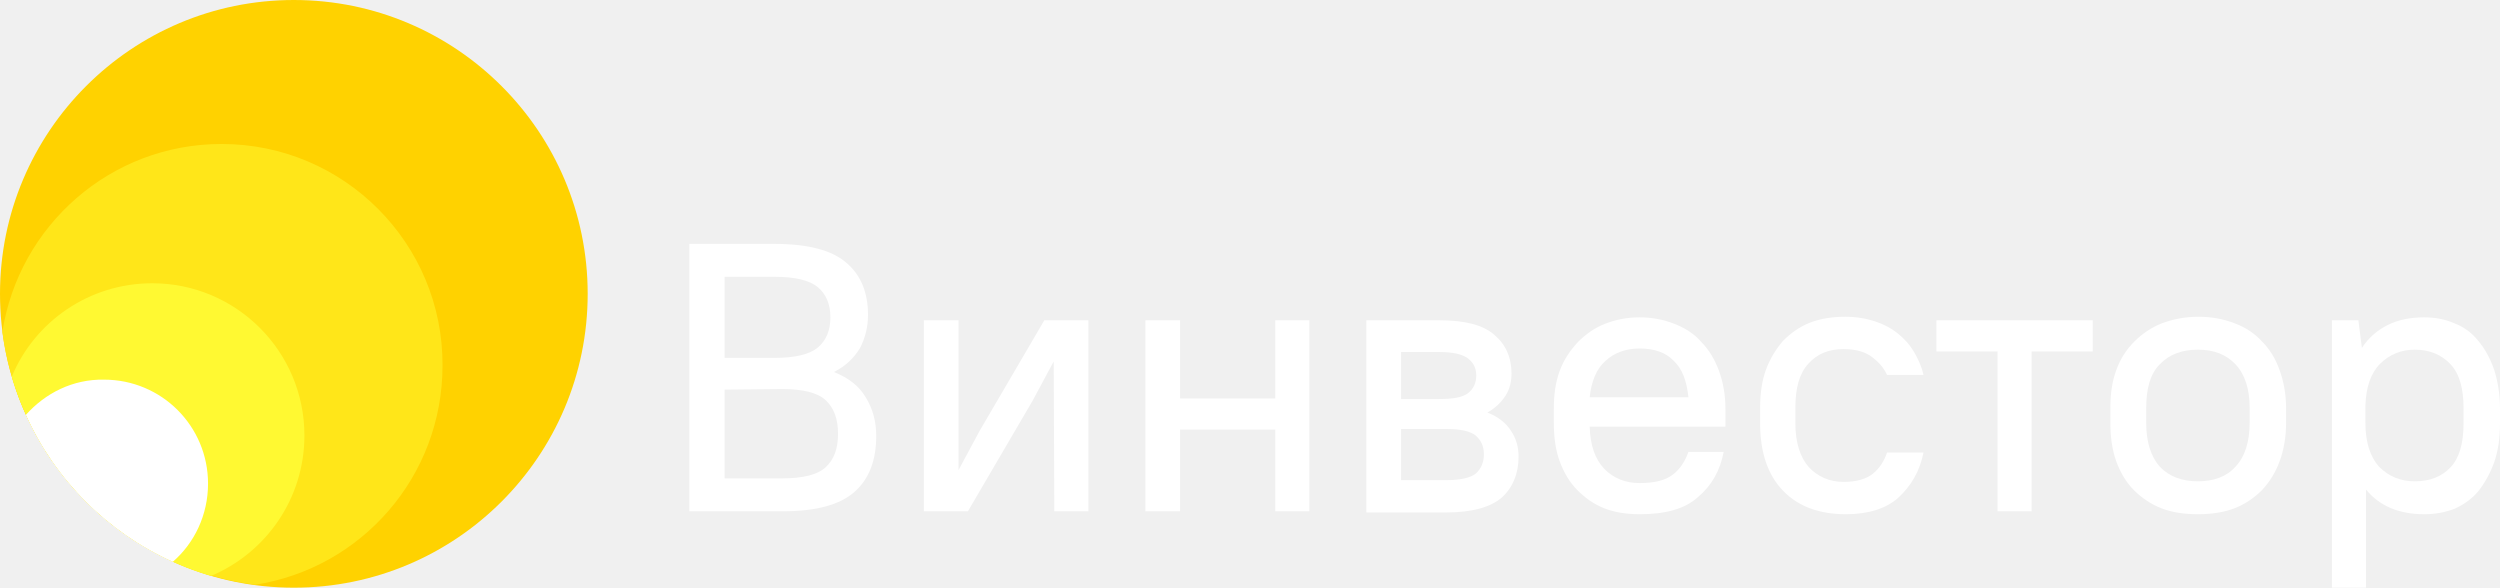
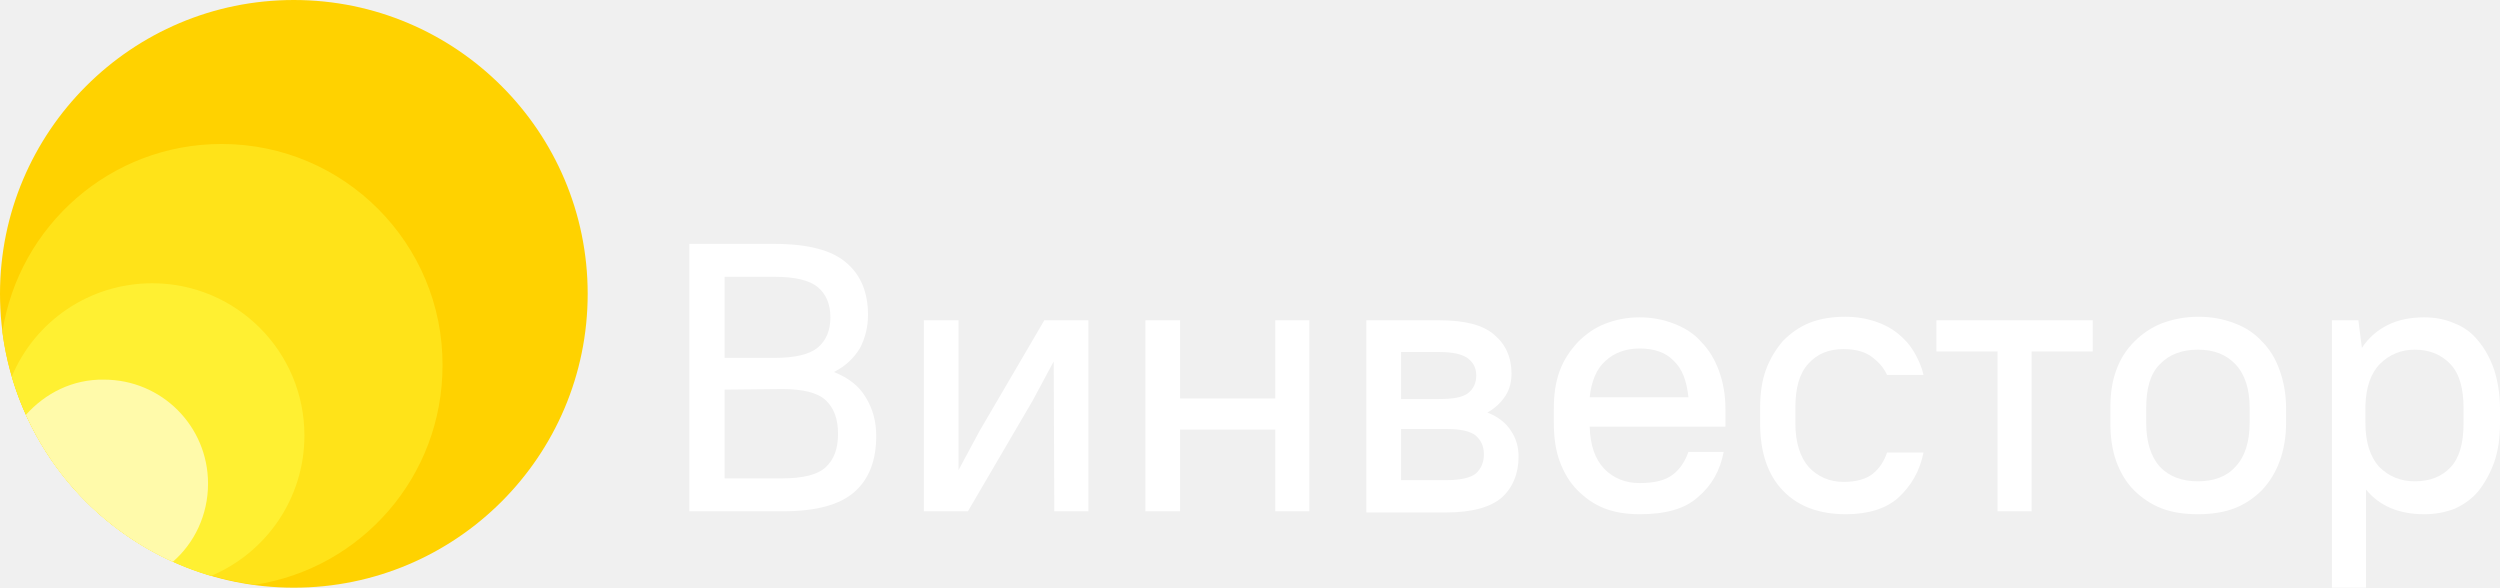
<svg xmlns="http://www.w3.org/2000/svg" version="1.1" id="Layer_1" x="0px" y="0px" viewBox="0 0 425.4 100" style="enable-background:new 0 0 425.4 100;" xml:space="preserve">
  <style type="text/css">
	.st0{fill:#FFFFFF;}
	.st1{fill:#FFD200;}
- 	.st2{fill:#FFE619;}
- 	.st3{fill:#FFF932;}
+ 	.st2{fill:#FFE319;}
+ 	.st3{fill:#FFF032;}
+ 	.st4{fill:#FFFAAA;}
</style>
  <g>
    <g>
      <path class="st0" d="M117.2,41.5h14.6c5.7,0,9.8,1.1,12.2,3.2c2.5,2.1,3.7,5.1,3.7,8.9c0,2.1-0.5,4-1.4,5.7c-1,1.6-2.4,3-4.4,4    c2.5,1,4.3,2.4,5.4,4.3c1.2,1.9,1.8,4.1,1.8,6.6c0,4.1-1.2,7.3-3.7,9.5s-6.5,3.3-12.2,3.3h-15.9V41.5H117.2z M123.3,66.3v15.1h9.8    c3.5,0,6-0.6,7.4-1.9s2.1-3.1,2.1-5.7c0-2.5-0.7-4.4-2.1-5.7c-1.4-1.3-3.9-1.9-7.4-1.9L123.3,66.3L123.3,66.3z M123.3,47.1v13.8    h8.5c3.5,0,6-0.6,7.4-1.8s2.1-2.9,2.1-5.1s-0.7-3.9-2.1-5.1c-1.4-1.2-3.9-1.8-7.4-1.8L123.3,47.1z" />
      <path class="st0" d="M179.3,61.5l-3.6,6.7l-11,18.8h-7.5V54.5h5.9V80l3.6-6.7l11-18.8h7.5V87h-5.8L179.3,61.5L179.3,61.5z" />
      <path class="st0" d="M217,73.1h-16.2V87h-5.9V54.5h5.9v13.3H217V54.5h5.8V87H217V73.1z" />
      <path class="st0" d="M232.6,54.5h12.3c4.4,0,7.5,0.8,9.4,2.5c1.9,1.6,2.9,3.8,2.9,6.6c0,1.3-0.3,2.6-1,3.7s-1.7,2.1-3.1,2.9    c1.8,0.7,3.2,1.8,4,3.1c0.9,1.3,1.3,2.8,1.3,4.4c0,2.9-1,5.3-2.9,7c-1.9,1.6-5,2.5-9.4,2.5h-13.6V54.5H232.6z M238.4,73v8.7h7.8    c2.3,0,4-0.4,4.9-1.1c0.9-0.8,1.4-1.9,1.4-3.3s-0.5-2.4-1.4-3.2c-0.9-0.7-2.5-1.1-4.9-1.1H238.4z M238.4,59.8v8.1h6.5    c2.4,0,4-0.3,4.9-1s1.4-1.7,1.4-3c0-1.3-0.5-2.2-1.4-2.9s-2.5-1.1-4.9-1.1h-6.5V59.8z" />
      <path class="st0" d="M279,87.5c-2.2,0-4.2-0.3-6-1s-3.3-1.8-4.6-3.1c-1.3-1.3-2.3-3-3-4.9s-1-4.1-1-6.5v-2.5c0-2.4,0.3-4.5,1-6.4    s1.8-3.5,3.1-4.9c1.3-1.3,2.8-2.4,4.6-3.1c1.8-0.7,3.7-1.1,5.9-1.1c2.2,0,4.1,0.4,5.9,1.1c1.8,0.7,3.4,1.7,4.6,3.1    c1.3,1.3,2.3,3,3,4.9s1.1,4.1,1.1,6.4v3.1h-23.1c0.1,3.2,0.9,5.5,2.5,7.2c1.6,1.6,3.6,2.4,6,2.4c2.6,0,4.4-0.5,5.6-1.4    s2.1-2.2,2.7-3.9h6c-0.6,3.2-2.1,5.8-4.4,7.7C286.7,86.6,283.4,87.5,279,87.5z M279,59.3c-2.3,0-4.3,0.7-5.8,2.1    c-1.5,1.3-2.4,3.4-2.7,6.2h16.8c-0.3-2.9-1.1-4.9-2.5-6.2C283.5,60,281.5,59.3,279,59.3z" />
      <path class="st0" d="M314.1,87.5c-4.5,0-8.1-1.3-10.7-4s-3.9-6.5-3.9-11.5v-2.5c0-2.5,0.3-4.7,1-6.6s1.7-3.5,2.9-4.9    c1.3-1.3,2.8-2.4,4.6-3.1c1.8-0.7,3.8-1,6-1c1.9,0,3.6,0.3,5.1,0.8s2.8,1.2,3.9,2.1c1.1,0.9,2,1.9,2.7,3.1    c0.7,1.2,1.3,2.5,1.6,3.9h-6.2c-0.5-1.1-1.3-2.1-2.5-3c-1.1-0.9-2.8-1.4-4.9-1.4c-2.5,0-4.5,0.8-6,2.5c-1.5,1.6-2.2,4.1-2.2,7.5    V72c0,3.3,0.8,5.8,2.3,7.5c1.5,1.6,3.5,2.5,5.9,2.5c2.2,0,3.9-0.5,5-1.4s1.9-2.1,2.4-3.6h6.2c-0.6,3.1-2.1,5.7-4.3,7.7    C321,86.5,318,87.5,314.1,87.5z" />
      <path class="st0" d="M329.4,54.5h26.7v5.3h-10.4V87h-5.8V59.8h-10.4v-5.3H329.4z" />
      <path class="st0" d="M374,87.5c-2.3,0-4.4-0.3-6.2-1c-1.8-0.7-3.4-1.8-4.7-3.1c-1.3-1.3-2.3-3-3-4.9c-0.7-2-1-4.1-1-6.6v-2.5    c0-2.4,0.3-4.5,1-6.4c0.7-2,1.8-3.6,3.1-4.9s2.9-2.4,4.7-3.1c1.9-0.7,3.9-1.1,6.2-1.1c2.3,0,4.3,0.4,6.1,1.1    c1.9,0.7,3.4,1.7,4.7,3.1c1.3,1.3,2.3,2.9,3,4.9c0.7,1.9,1.1,4.1,1.1,6.5V72c0,2.4-0.4,4.6-1.1,6.5s-1.7,3.5-3,4.9    c-1.3,1.3-2.9,2.4-4.7,3.1C378.3,87.2,376.3,87.5,374,87.5z M374,81.9c2.7,0,4.9-0.8,6.4-2.5c1.6-1.7,2.4-4.2,2.4-7.5v-2.5    c0-3.2-0.8-5.7-2.4-7.4s-3.7-2.5-6.4-2.5c-2.7,0-4.9,0.8-6.5,2.5c-1.6,1.6-2.3,4.1-2.3,7.4V72c0,3.2,0.8,5.7,2.3,7.4    C369.1,81.1,371.3,81.9,374,81.9z" />
      <path class="st0" d="M412.5,87.5c-4.3,0-7.6-1.4-9.9-4.2V100h-5.8V54.5h4.5l0.6,4.7c1.1-1.7,2.6-3,4.4-3.9s3.9-1.3,6.2-1.3    c1.8,0,3.5,0.3,5.1,1c1.6,0.6,3,1.6,4.1,3c1.1,1.3,2,2.9,2.7,4.9c0.6,1.9,1,4.1,1,6.6V72c0,2.5-0.3,4.7-1,6.7    c-0.7,1.9-1.6,3.5-2.7,4.9c-1.1,1.3-2.5,2.3-4.1,3C416,87.2,414.3,87.5,412.5,87.5z M410.9,81.9c2.6,0,4.6-0.8,6.1-2.4    s2.2-4.1,2.2-7.5v-2.5c0-3.4-0.7-5.9-2.2-7.5s-3.5-2.5-6.1-2.5c-2.3,0-4.3,0.8-5.9,2.4c-1.6,1.6-2.4,4-2.5,7.1v3    c0,3.2,0.8,5.7,2.3,7.4C406.5,81.1,408.5,81.9,410.9,81.9z" />
    </g>
    <g>
      <path class="st1" d="M50,100c27.6,0,50-22.4,50-50S77.6,0,50,0S0,22.4,0,50S22.4,100,50,100z" />
      <path class="st2" d="M37.7,24.5c-18.9,0-34.5,13.9-37.3,32l0,0c1.2,9.1,4.8,17.4,10.2,24.3l0,0c2.5,3.2,5.3,6,8.5,8.5l0,0    c6.9,5.4,15.2,9,24.3,10.2c18.1-2.8,31.9-18.4,31.9-37.3C75.4,41.5,58.6,24.5,37.7,24.5z" />
      <path class="st3" d="M25.9,48.2c-10.7,0-20,6.5-23.9,15.9C6.8,80.4,19.6,93.2,35.9,98c9.3-3.9,15.9-13.1,15.9-23.9    C51.8,59.8,40.2,48.2,25.9,48.2z" />
-       <path class="st0" d="M17.7,64.6c-5.3-0.1-10,2.3-13.3,6c5,11.1,13.9,20,25,25c3.7-3.2,6-8,6-13.3C35.4,72.5,27.5,64.6,17.7,64.6z" />
+       <path class="st4" d="M17.7,64.6c-5.3-0.1-10,2.3-13.3,6c5,11.1,13.9,20,25,25c3.7-3.2,6-8,6-13.3C35.4,72.5,27.5,64.6,17.7,64.6z" />
    </g>
  </g>
</svg>
